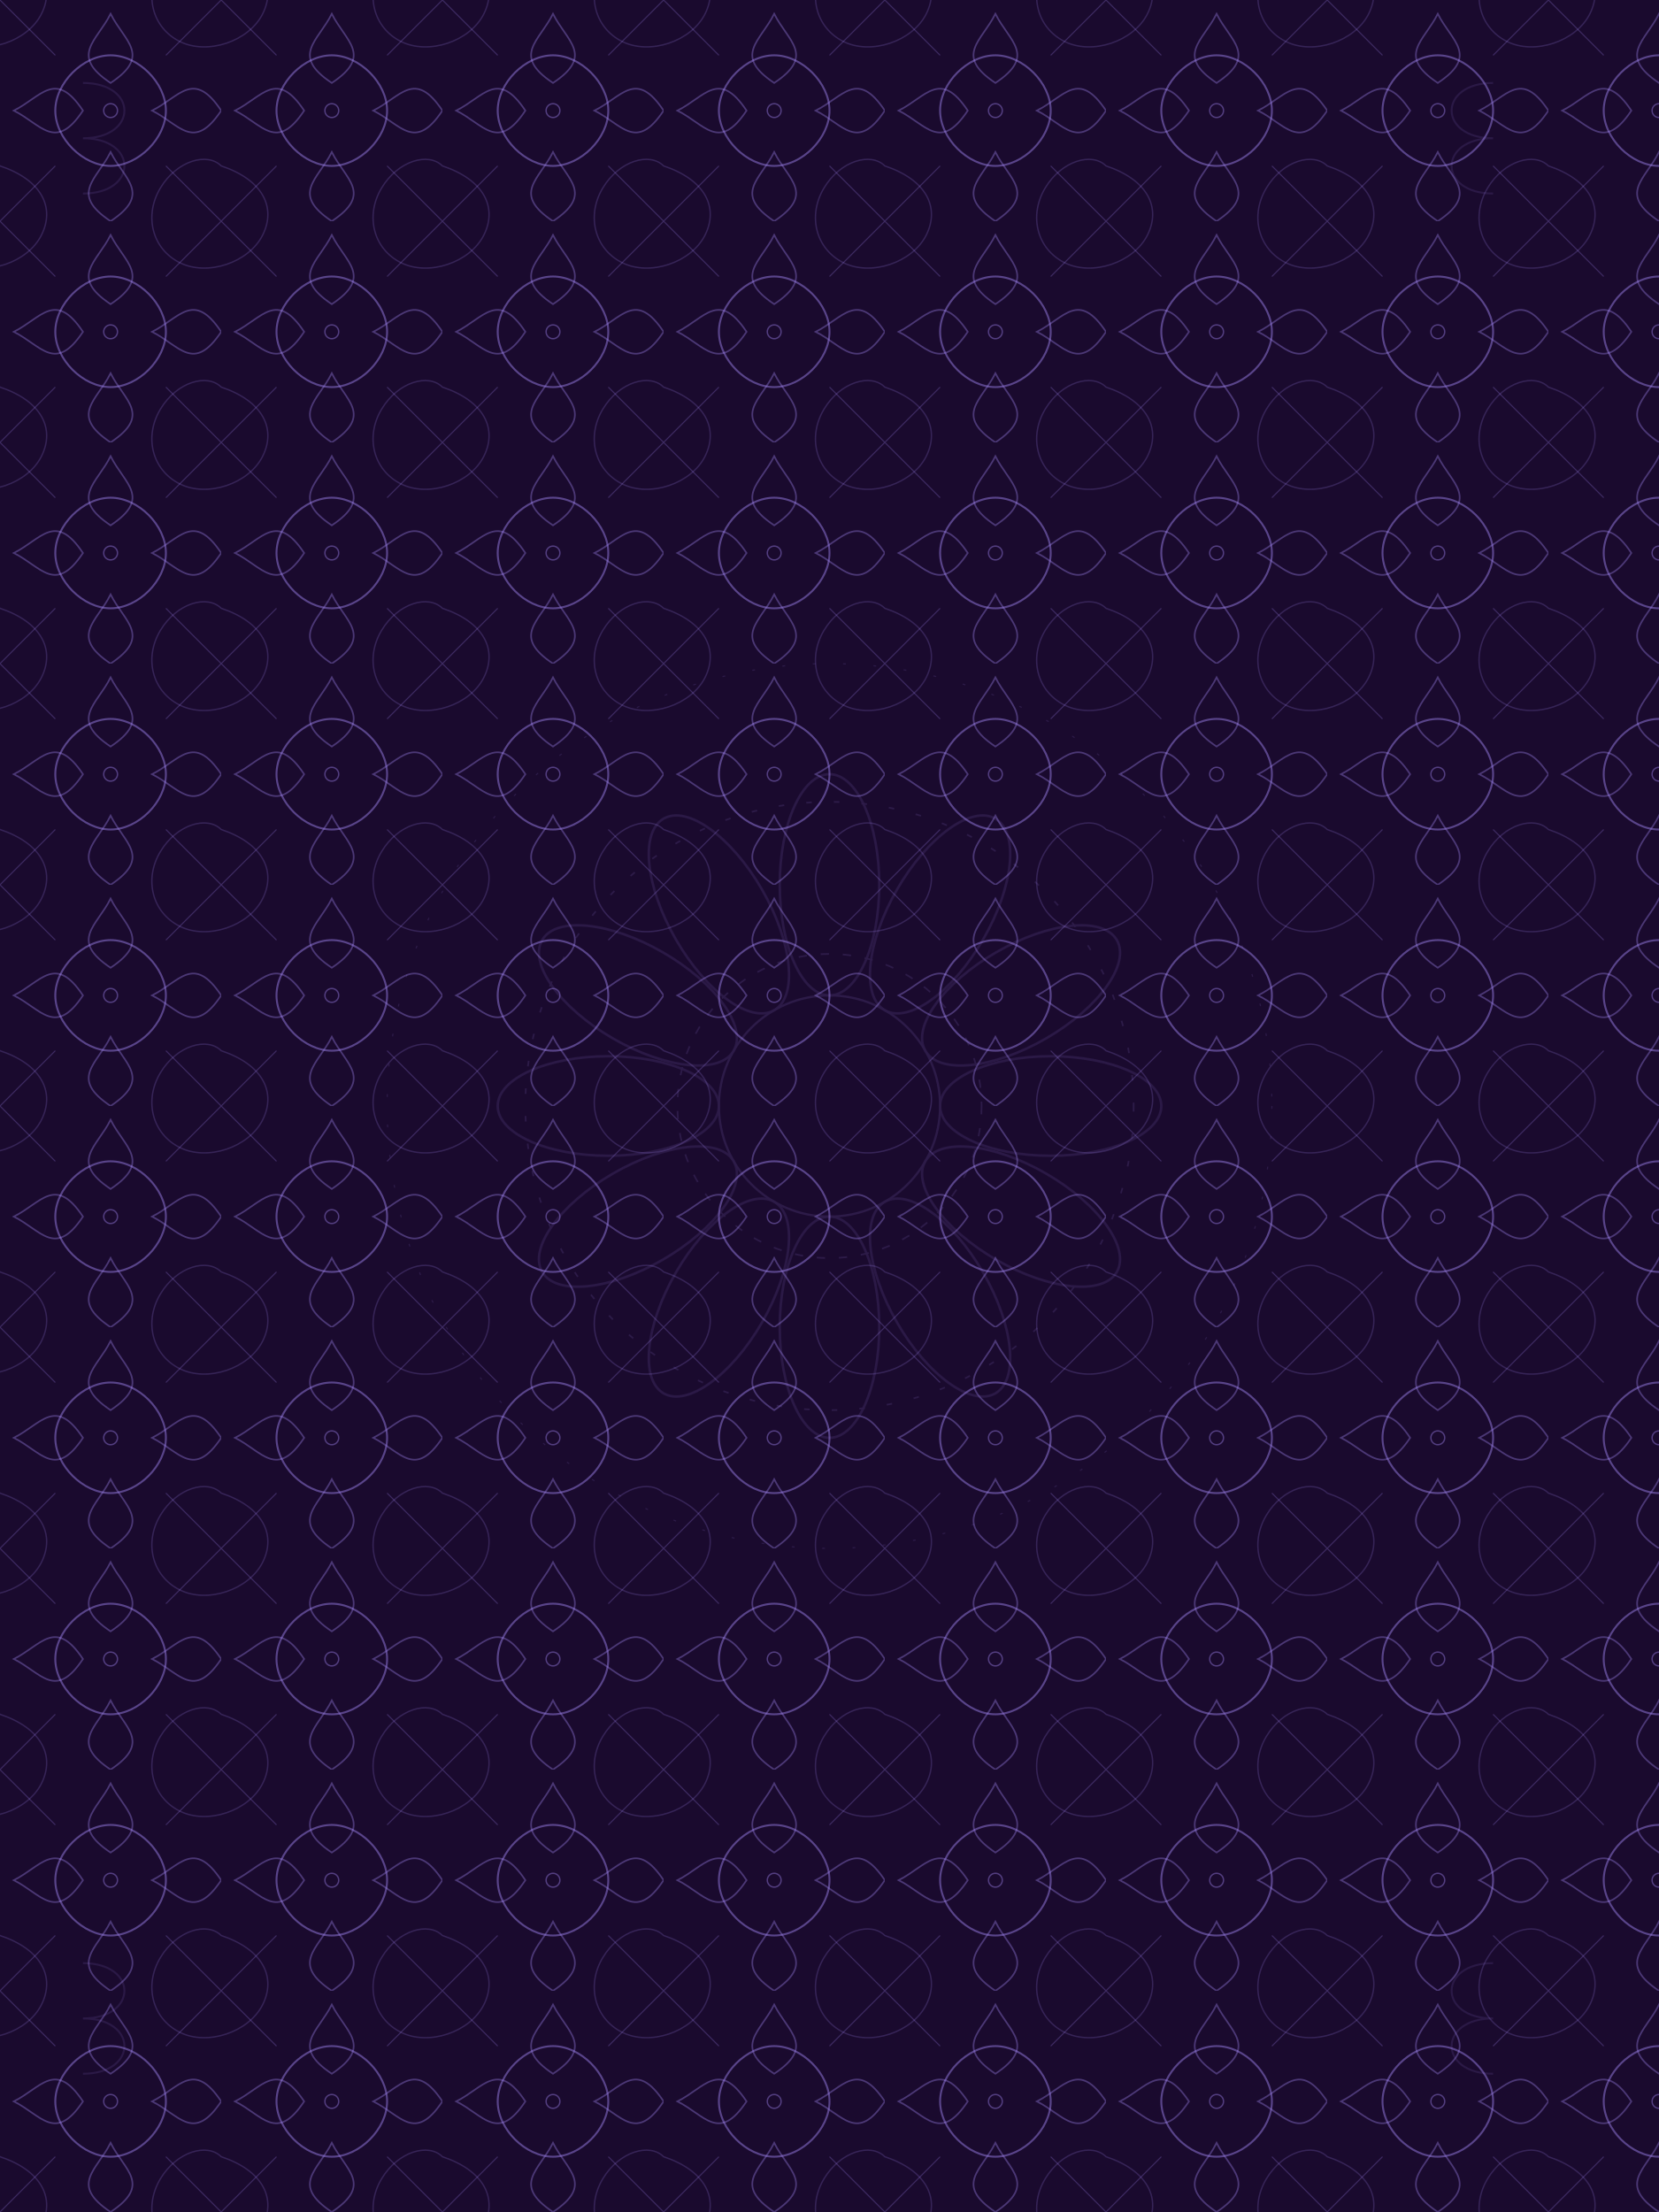
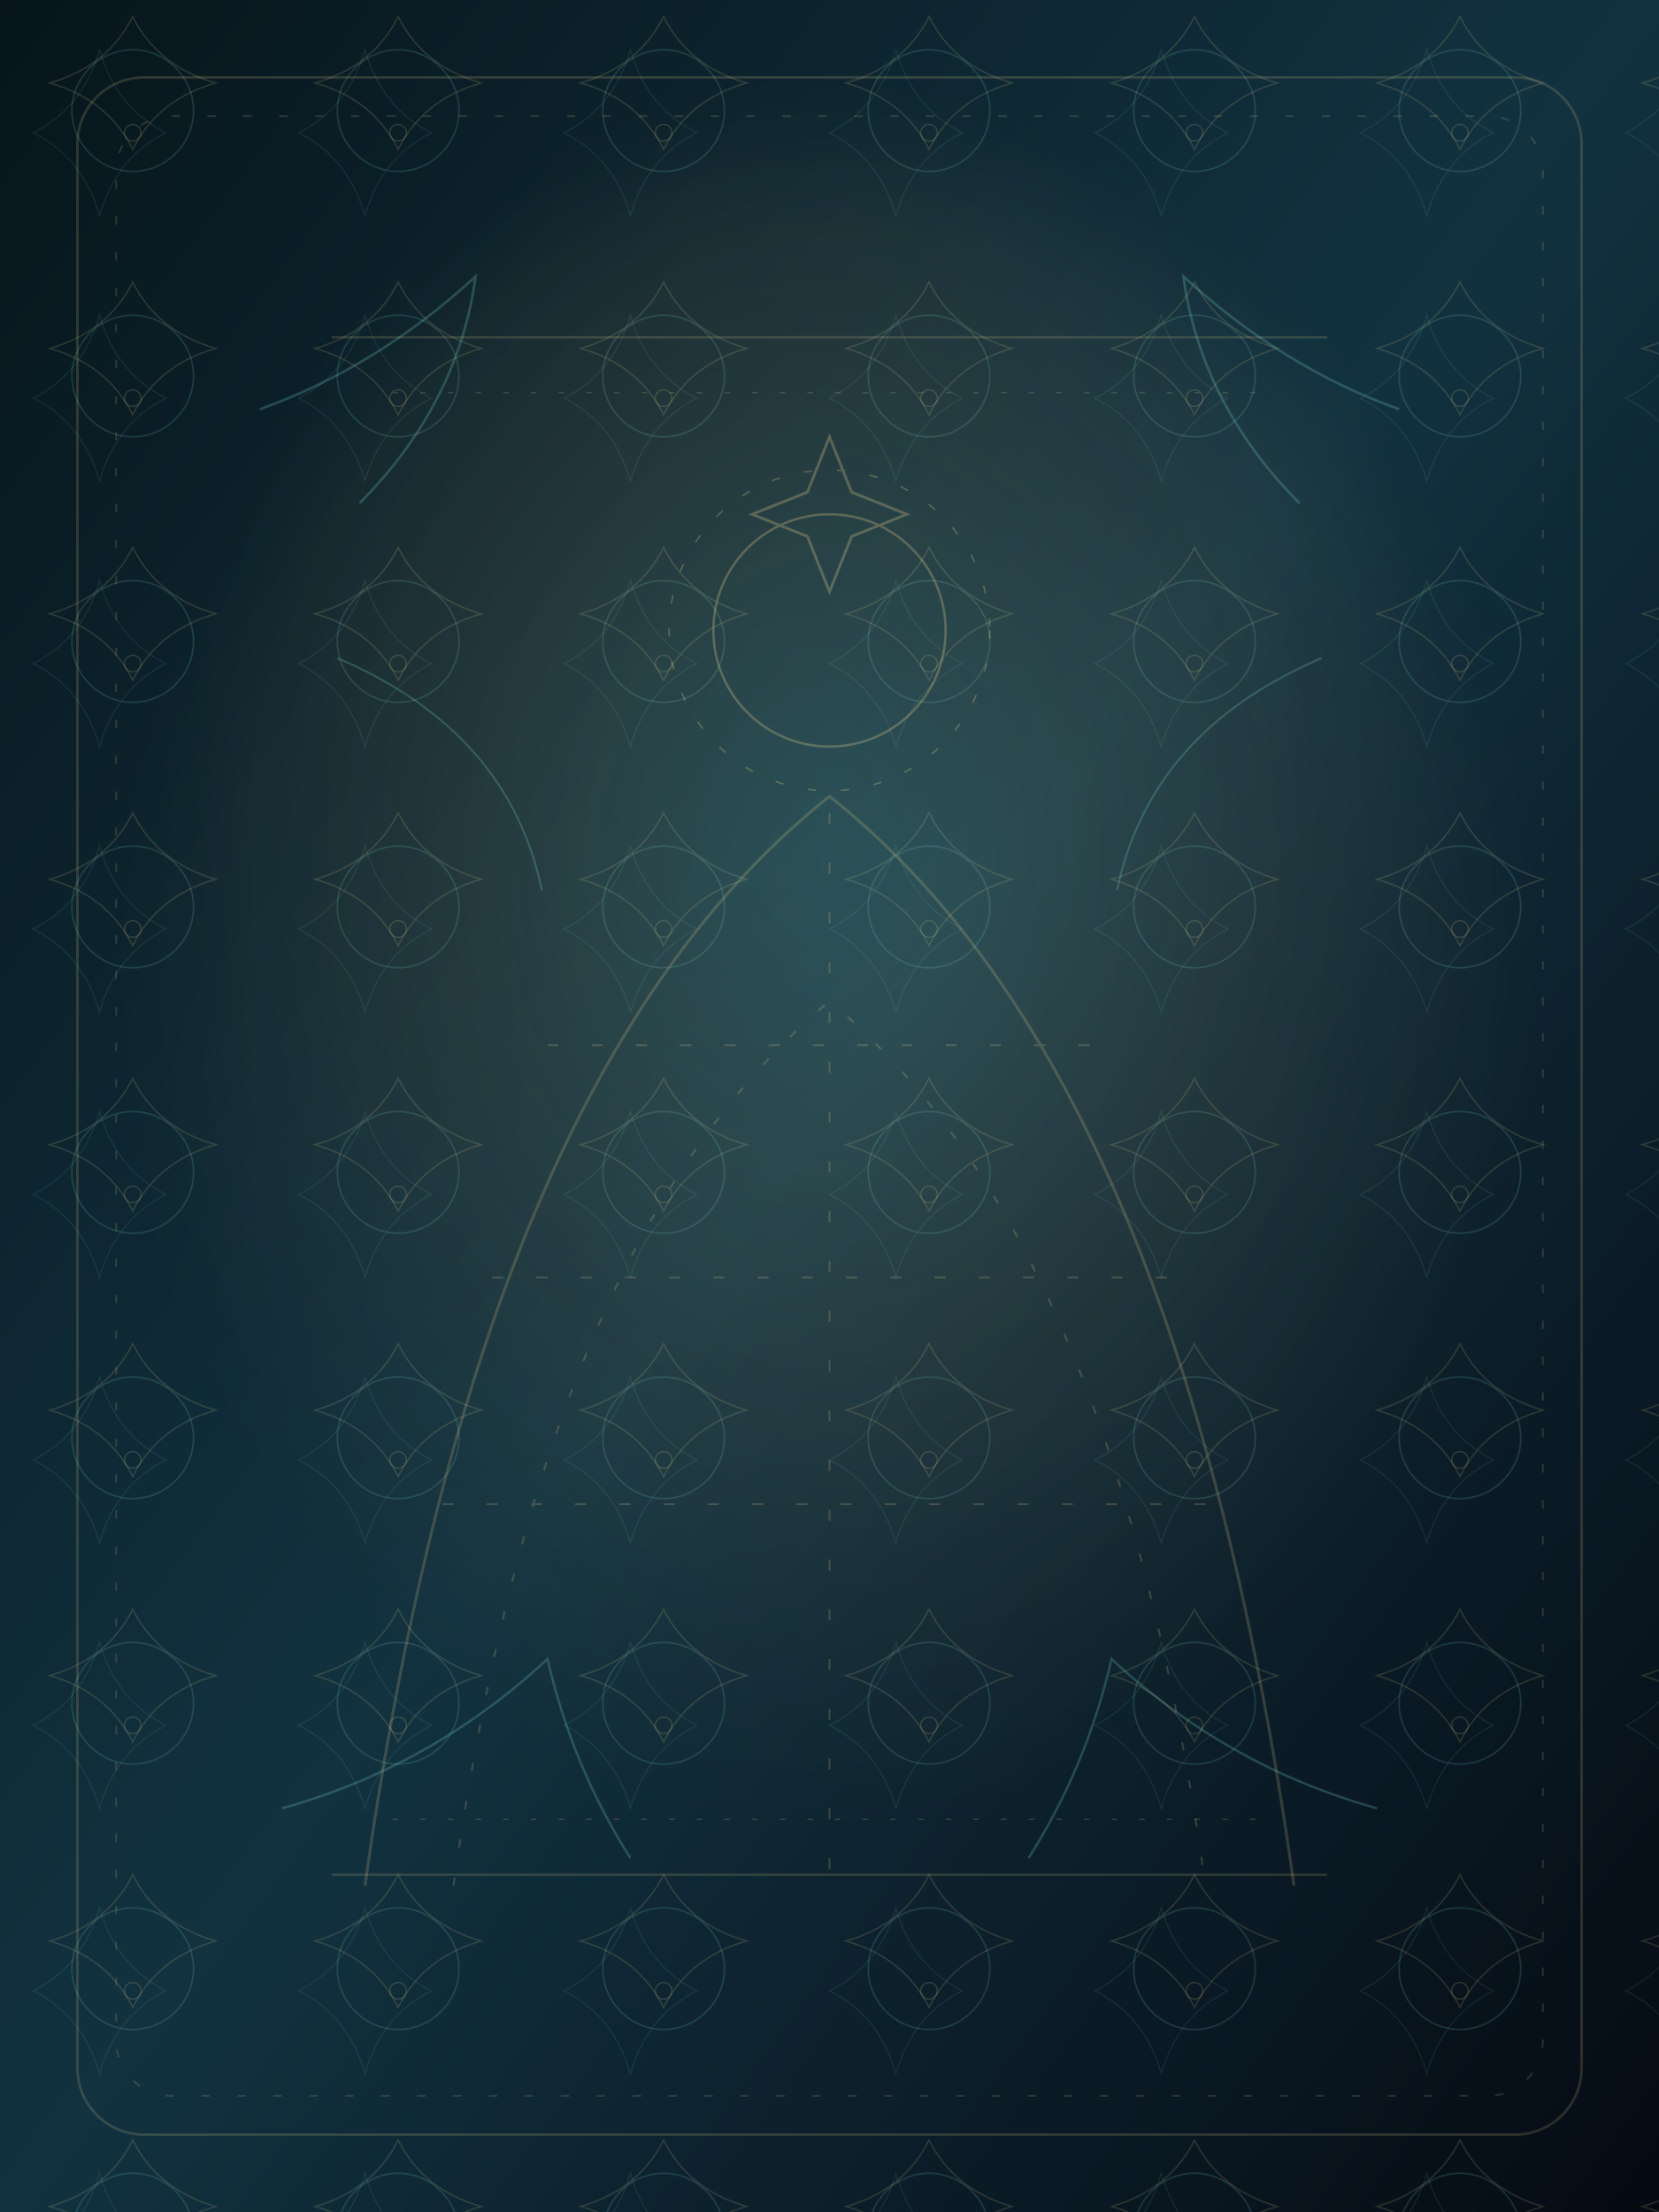
<svg xmlns="http://www.w3.org/2000/svg" viewBox="0 0 600 800" width="600" height="800">
-   <rect width="600" height="800" fill="#1a0a2e" />
  <defs>
-     <pattern id="arabesque" x="0" y="0" width="80" height="80" patternUnits="userSpaceOnUse">
-       <path d="M40,20 C50,20 60,30 60,40 C60,50 50,60 40,60 C30,60 20,50 20,40 C20,30 30,20 40,20 Z" fill="none" stroke="#a78bfa" stroke-width="0.7" opacity="0.45" />
-       <path d="M40,5 C45,15 55,20 40,30 C25,20 35,15 40,5 Z" fill="none" stroke="#a78bfa" stroke-width="0.6" opacity="0.35" />
-       <path d="M40,55 C45,65 55,70 40,80 C25,70 35,65 40,55 Z" fill="none" stroke="#a78bfa" stroke-width="0.6" opacity="0.35" />
-       <path d="M5,40 C15,35 20,25 30,40 C20,55 15,45 5,40 Z" fill="none" stroke="#a78bfa" stroke-width="0.6" opacity="0.35" />
-       <path d="M55,40 C65,35 70,25 80,40 C70,55 65,45 55,40 Z" fill="none" stroke="#a78bfa" stroke-width="0.6" opacity="0.35" />
-       <path d="M0,0 C10,10 10,10 20,20" fill="none" stroke="#a78bfa" stroke-width="0.4" opacity="0.25" />
-       <path d="M80,0 C70,10 70,10 60,20" fill="none" stroke="#a78bfa" stroke-width="0.4" opacity="0.25" />
-       <path d="M0,80 C10,70 10,70 20,60" fill="none" stroke="#a78bfa" stroke-width="0.4" opacity="0.25" />
-       <path d="M80,80 C70,70 70,70 60,60" fill="none" stroke="#a78bfa" stroke-width="0.4" opacity="0.25" />
-       <circle cx="40" cy="40" r="2.5" fill="none" stroke="#a78bfa" stroke-width="0.5" opacity="0.4" />
+     <linearGradient id="bg" x1="0" y1="0" x2="1" y2="1">
+       <stop offset="0%" stop-color="#07151b" />
+       <stop offset="50%" stop-color="#123240" />
+       <stop offset="100%" stop-color="#050a12" />
+     </linearGradient>
+     <radialGradient id="windowGlow" cx="50%" cy="42%" r="56%">
+       <stop offset="0%" stop-color="#8de2d3" stop-opacity="0.2" />
+       <stop offset="55%" stop-color="#f7d991" stop-opacity="0.08" />
+       <stop offset="100%" stop-color="#f7d991" stop-opacity="0" />
+     </radialGradient>
+     <pattern id="arabesque" width="96" height="96" patternUnits="userSpaceOnUse">
+       <path d="M48 18c12 0 22 10 22 22c0 12-10 22-22 22c-12 0-22-10-22-22c0-12 10-22 22-22z" fill="none" stroke="#7ad6c8" stroke-width="0.6" opacity="0.22" />
+       <path d="M48 6c6 12 16 20 30 24c-14 4-24 12-30 24c-6-12-16-20-30-24c14-4 24-12 30-24z" fill="none" stroke="#f7d991" stroke-width="0.55" opacity="0.2" />
+       <path d="M12 48c12-6 20-16 24-30c4 14 12 24 24 30c-12 6-20 16-24 30c-4-14-12-24-24-30z" fill="none" stroke="#7ad6c8" stroke-width="0.45" opacity="0.14" />
+       <circle cx="48" cy="48" r="3" fill="none" stroke="#f7d991" stroke-width="0.45" opacity="0.24" />
    </pattern>
-     <pattern id="arabesque2" x="40" y="40" width="80" height="80" patternUnits="userSpaceOnUse">
-       <path d="M40,20 C55,25 60,35 55,45 C50,55 35,60 25,55 C15,50 12,38 18,28 C24,18 35,15 40,20 Z" fill="none" stroke="#a78bfa" stroke-width="0.5" opacity="0.2" />
-     </pattern>
+     <filter id="softGlow" x="-20%" y="-20%" width="140%" height="140%">
+       <feGaussianBlur stdDeviation="16" />
+     </filter>
  </defs>
-   <rect width="600" height="800" fill="url(#arabesque)" />
-   <rect width="600" height="800" fill="url(#arabesque2)" />
-   <g transform="translate(300,400)" opacity="0.13">
-     <g stroke="#a78bfa" fill="none">
-       <ellipse cx="0" cy="-80" rx="18" ry="40" stroke-width="0.9" opacity="0.9" transform="rotate(0)" />
-       <ellipse cx="0" cy="-80" rx="18" ry="40" stroke-width="0.9" opacity="0.9" transform="rotate(30)" />
-       <ellipse cx="0" cy="-80" rx="18" ry="40" stroke-width="0.9" opacity="0.9" transform="rotate(60)" />
-       <ellipse cx="0" cy="-80" rx="18" ry="40" stroke-width="0.9" opacity="0.9" transform="rotate(90)" />
-       <ellipse cx="0" cy="-80" rx="18" ry="40" stroke-width="0.9" opacity="0.9" transform="rotate(120)" />
-       <ellipse cx="0" cy="-80" rx="18" ry="40" stroke-width="0.9" opacity="0.9" transform="rotate(150)" />
-       <ellipse cx="0" cy="-80" rx="18" ry="40" stroke-width="0.9" opacity="0.9" transform="rotate(180)" />
-       <ellipse cx="0" cy="-80" rx="18" ry="40" stroke-width="0.9" opacity="0.9" transform="rotate(210)" />
-       <ellipse cx="0" cy="-80" rx="18" ry="40" stroke-width="0.9" opacity="0.9" transform="rotate(240)" />
-       <ellipse cx="0" cy="-80" rx="18" ry="40" stroke-width="0.9" opacity="0.9" transform="rotate(270)" />
-       <ellipse cx="0" cy="-80" rx="18" ry="40" stroke-width="0.9" opacity="0.9" transform="rotate(300)" />
-       <ellipse cx="0" cy="-80" rx="18" ry="40" stroke-width="0.9" opacity="0.9" transform="rotate(330)" />
-       <circle cx="0" cy="0" r="40" stroke-width="0.8" />
-       <circle cx="0" cy="0" r="55" stroke-width="0.6" stroke-dasharray="3,5" />
-       <circle cx="0" cy="0" r="110" stroke-width="0.6" stroke-dasharray="2,8" />
-       <circle cx="0" cy="0" r="160" stroke-width="0.4" stroke-dasharray="1,10" />
-     </g>
+   <rect width="600" height="800" fill="url(#bg)" />
+   <rect width="600" height="800" fill="url(#arabesque)" opacity="0.74" />
+   <ellipse cx="300" cy="360" rx="236" ry="306" fill="url(#windowGlow)" filter="url(#softGlow)" />
+   <g opacity="0.18" stroke="#f7d991" fill="none">
+     <path d="M132 682c30-214 90-332 168-394c78 62 138 180 168 394" stroke-width="1.05" />
+     <path d="M164 682c24-170 71-265 136-320c65 55 112 150 136 320" stroke-width="0.72" stroke-dasharray="3 11" />
+     <path d="M300 294v388" stroke-width="0.68" stroke-dasharray="4 14" />
+     <path d="M198 378h204M178 462h244M160 544h280" stroke-width="0.68" stroke-dasharray="4 12" />
  </g>
-   <g opacity="0.12" stroke="#a78bfa" fill="none" stroke-width="0.7">
-     <path d="M20,20 C40,20 40,40 20,40 C40,40 40,60 20,60" transform="translate(10,10)" />
-     <path d="M20,20 C40,20 40,40 20,40 C40,40 40,60 20,60" transform="translate(560,10) scale(-1,1)" />
-     <path d="M20,20 C40,20 40,40 20,40 C40,40 40,60 20,60" transform="translate(10,770) scale(1,-1)" />
-     <path d="M20,20 C40,20 40,40 20,40 C40,40 40,60 20,60" transform="translate(560,770) scale(-1,-1)" />
+   <g opacity="0.24" stroke="#7ad6c8" fill="none">
+     <path d="M94 148c28-10 54-26 78-48c-4 30-18 58-42 82" stroke-width="0.9" />
+     <path d="M506 148c-28-10-54-26-78-48c4 30 18 58 42 82" stroke-width="0.9" />
+     <path d="M102 654c36-10 68-28 96-54c6 26 16 50 30 72" stroke-width="0.85" />
+     <path d="M498 654c-36-10-68-28-96-54c-6 26-16 50-30 72" stroke-width="0.85" />
+     <path d="M122 238c42 18 66 46 74 84" stroke-width="0.7" />
+     <path d="M478 238c-42 18-66 46-74 84" stroke-width="0.7" />
+   </g>
+   <g transform="translate(300 228)" opacity="0.26" stroke="#f7d991" fill="none">
+     <path d="M0-70l8 20 20 8-20 8-8 20-8-20-20-8 20-8z" stroke-width="1" />
+     <circle cx="0" cy="0" r="42" stroke-width="0.85" />
+     <circle cx="0" cy="0" r="58" stroke-width="0.55" stroke-dasharray="3 9" />
+   </g>
+   <g opacity="0.16" stroke="#f7d991" fill="none">
+     <path d="M120 122h360" stroke-width="0.85" />
+     <path d="M142 142h316" stroke-width="0.52" stroke-dasharray="2 8" />
+     <path d="M120 678h360" stroke-width="0.85" />
+     <path d="M142 658h316" stroke-width="0.52" stroke-dasharray="2 8" />
+     <rect x="28" y="28" width="544" height="744" rx="24" stroke-width="0.95" />
+     <rect x="42" y="42" width="516" height="716" rx="20" stroke-width="0.62" stroke-dasharray="3 10" />
  </g>
</svg>
